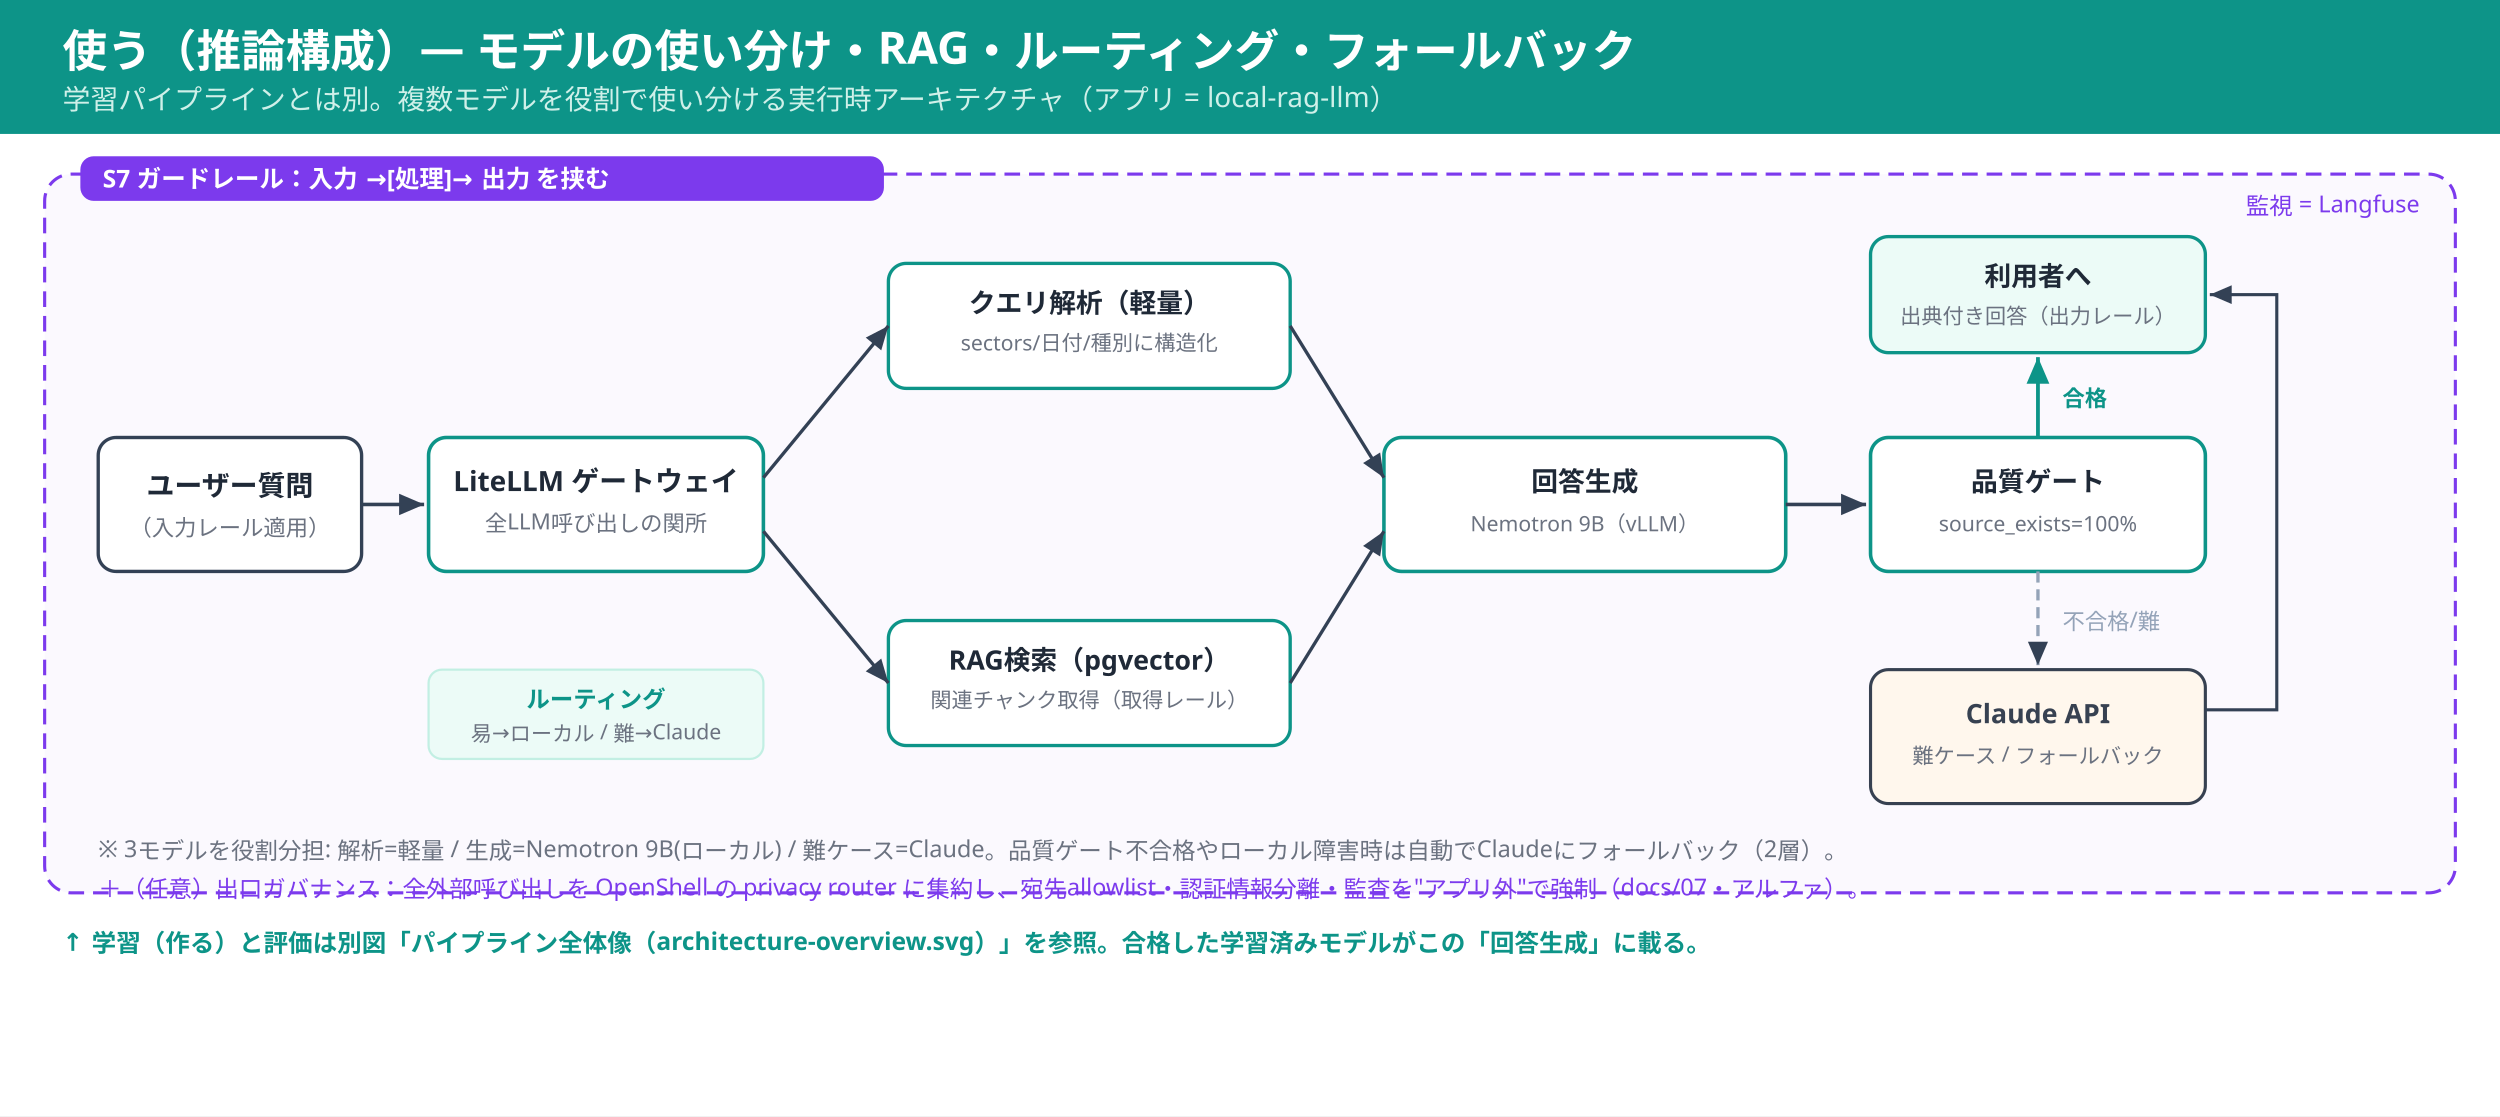
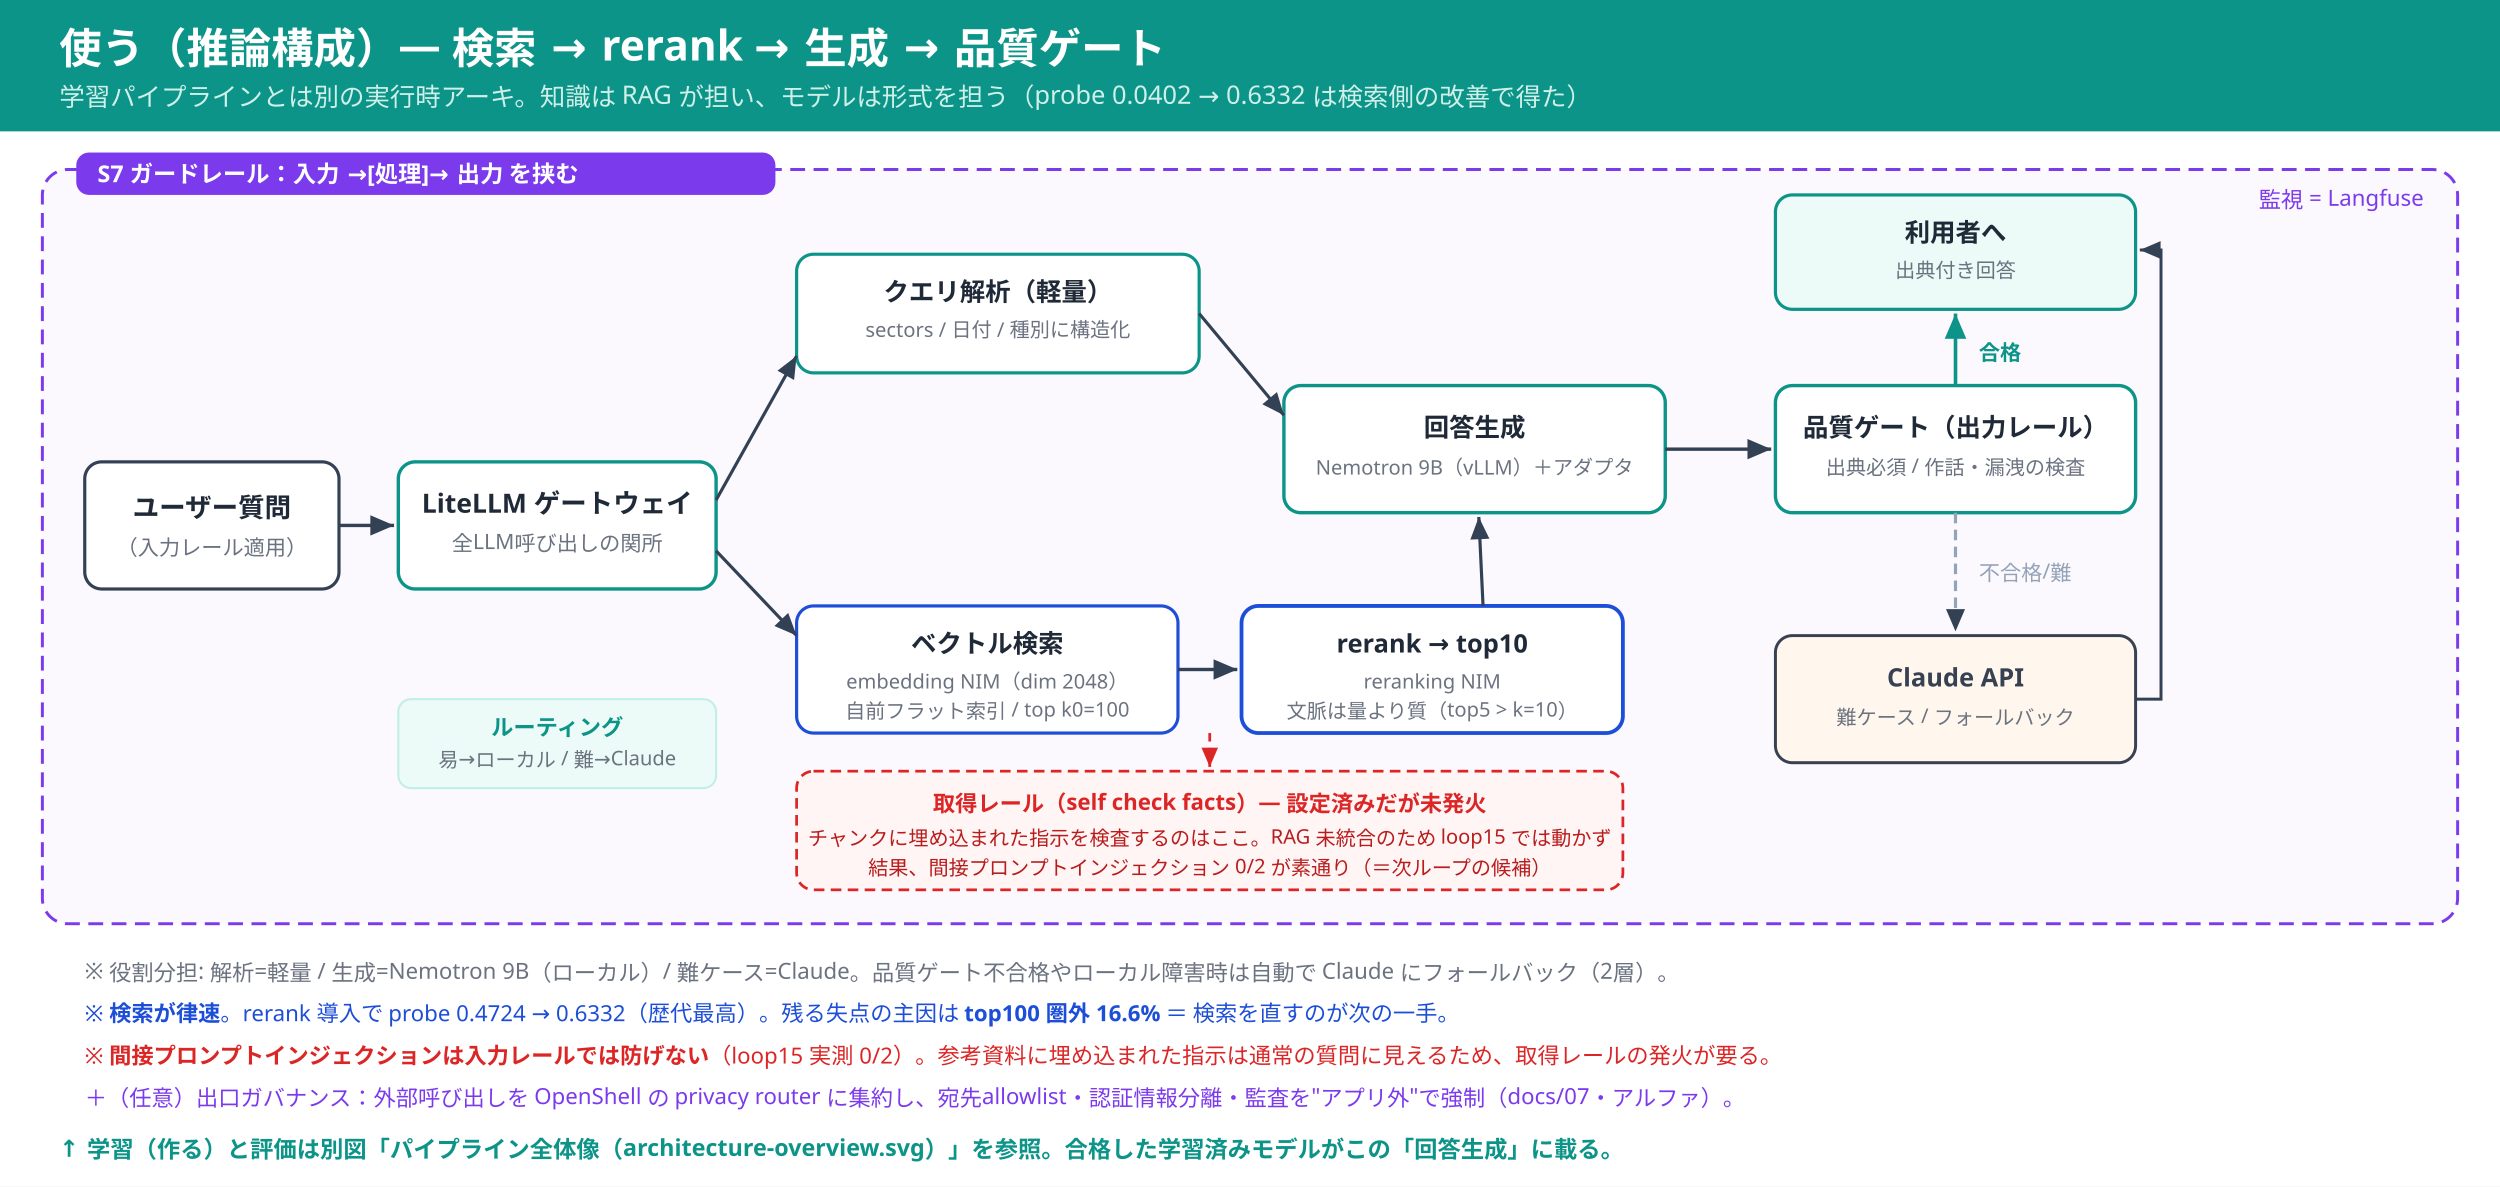
- <svg xmlns="http://www.w3.org/2000/svg" viewBox="0 0 1120 500" font-family="'Yu Gothic','Hiragino Sans','Noto Sans JP','Meiryo',sans-serif">
+ <svg xmlns="http://www.w3.org/2000/svg" viewBox="0 0 1180 560" font-family="'Yu Gothic','Hiragino Sans','Noto Sans JP','Meiryo',sans-serif">
  <defs>
    <marker id="b" markerWidth="9" markerHeight="9" refX="7" refY="3" orient="auto">
      <path d="M0,0 L7,3 L0,6 Z" fill="#334155" />
    </marker>
    <marker id="g" markerWidth="9" markerHeight="9" refX="7" refY="3" orient="auto">
      <path d="M0,0 L7,3 L0,6 Z" fill="#0D9488" />
    </marker>
+     <marker id="r" markerWidth="9" markerHeight="9" refX="7" refY="3" orient="auto">
+       <path d="M0,0 L7,3 L0,6 Z" fill="#DC2626" />
+     </marker>
  </defs>
-   <rect width="1120" height="500" fill="#FFFFFF" />
-   <rect x="0" y="0" width="1120" height="60" fill="#0D9488" />
-   <text x="28" y="30" fill="#FFFFFF" font-size="20" font-weight="700">使う（推論構成）— モデルの使い分け・RAG・ルーティング・フォールバック</text>
-   <text x="28" y="49" fill="#CFF0E9" font-size="12.5">学習パイプラインとは別。複数モデルを役割で使い分ける実行時アーキテクチャ（アプリ = local-rag-llm）</text>
-   <rect x="20" y="78" width="1080" height="322" rx="12" fill="#FBF9FE" stroke="#7C3AED" stroke-width="1.4" stroke-dasharray="7 4" />
-   <rect x="36" y="70" width="360" height="20" rx="6" fill="#7C3AED" />
-   <text x="46" y="84" fill="#FFFFFF" font-size="11" font-weight="600">S7 ガードレール：入力 →[処理]→ 出力 を挟む</text>
-   <text x="1084" y="96" text-anchor="end" fill="#7C3AED" font-size="10.5">監視 = Langfuse</text>
-   <rect x="44" y="196" width="118" height="60" rx="8" fill="#FFFFFF" stroke="#334155" stroke-width="1.5" />
-   <text x="103" y="222" text-anchor="middle" font-size="12.5" font-weight="600" fill="#1F2937">ユーザー質問</text>
-   <text x="103" y="240" text-anchor="middle" font-size="10" fill="#6B7280">（入力レール適用）</text>
-   <rect x="192" y="196" width="150" height="60" rx="8" fill="#FFFFFF" stroke="#0D9488" stroke-width="1.6" />
-   <text x="267" y="220" text-anchor="middle" font-size="12.5" font-weight="600" fill="#1F2937">LiteLLM ゲートウェイ</text>
-   <text x="267" y="238" text-anchor="middle" font-size="10" fill="#6B7280">全LLM呼び出しの関所</text>
-   <rect x="192" y="300" width="150" height="40" rx="6" fill="#ECFBF7" stroke="#C2EFE3" />
-   <text x="267" y="317" text-anchor="middle" font-size="10.5" font-weight="600" fill="#0D9488">ルーティング</text>
-   <text x="267" y="332" text-anchor="middle" font-size="9.5" fill="#6B7280">易→ローカル / 難→Claude</text>
-   <rect x="398" y="118" width="180" height="56" rx="8" fill="#FFFFFF" stroke="#0D9488" stroke-width="1.5" />
-   <text x="488" y="140" text-anchor="middle" font-size="12" font-weight="600" fill="#1F2937">クエリ解析（軽量）</text>
-   <text x="488" y="157" text-anchor="middle" font-size="9.5" fill="#6B7280">sectors/日付/種別に構造化</text>
-   <rect x="398" y="278" width="180" height="56" rx="8" fill="#FFFFFF" stroke="#0D9488" stroke-width="1.5" />
-   <text x="488" y="300" text-anchor="middle" font-size="12" font-weight="600" fill="#1F2937">RAG検索（pgvector）</text>
-   <text x="488" y="317" text-anchor="middle" font-size="9.5" fill="#6B7280">関連チャンク取得（取得レール）</text>
-   <rect x="620" y="196" width="180" height="60" rx="8" fill="#FFFFFF" stroke="#0D9488" stroke-width="1.6" />
-   <text x="710" y="220" text-anchor="middle" font-size="12" font-weight="600" fill="#1F2937">回答生成</text>
-   <text x="710" y="238" text-anchor="middle" font-size="9.5" fill="#6B7280">Nemotron 9B（vLLM）</text>
-   <rect x="838" y="196" width="150" height="60" rx="8" fill="#FFFFFF" stroke="#0D9488" stroke-width="1.6" />
-   <text x="913" y="220" text-anchor="middle" font-size="12" font-weight="600" fill="#1F2937">品質ゲート</text>
-   <text x="913" y="238" text-anchor="middle" font-size="9.5" fill="#6B7280">source_exists=100%</text>
-   <rect x="838" y="106" width="150" height="52" rx="8" fill="#ECFBF7" stroke="#0D9488" stroke-width="1.5" />
-   <text x="913" y="128" text-anchor="middle" font-size="12" font-weight="600" fill="#1F2937">利用者へ</text>
-   <text x="913" y="145" text-anchor="middle" font-size="9.5" fill="#6B7280">出典付き回答（出力レール）</text>
-   <rect x="838" y="300" width="150" height="60" rx="8" fill="#FFF7ED" stroke="#374151" stroke-width="1.4" />
-   <text x="913" y="324" text-anchor="middle" font-size="12" font-weight="600" fill="#374151">Claude API</text>
-   <text x="913" y="342" text-anchor="middle" font-size="9.5" fill="#6B7280">難ケース / フォールバック</text>
-   <line x1="162" y1="226" x2="190" y2="226" stroke="#334155" stroke-width="1.6" marker-end="url(#b)" />
-   <path d="M342,214 L398,146" fill="none" stroke="#334155" stroke-width="1.5" marker-end="url(#b)" />
-   <path d="M342,238 L398,306" fill="none" stroke="#334155" stroke-width="1.5" marker-end="url(#b)" />
-   <path d="M578,146 L620,214" fill="none" stroke="#334155" stroke-width="1.5" marker-end="url(#b)" />
-   <path d="M578,306 L620,238" fill="none" stroke="#334155" stroke-width="1.5" marker-end="url(#b)" />
-   <line x1="800" y1="226" x2="836" y2="226" stroke="#334155" stroke-width="1.6" marker-end="url(#b)" />
-   <path d="M913,196 L913,160" fill="none" stroke="#0D9488" stroke-width="1.7" marker-end="url(#g)" />
-   <text x="924" y="182" font-size="10" fill="#0D9488" font-weight="600">合格</text>
-   <path d="M913,256 L913,298" fill="none" stroke="#94A3B8" stroke-width="1.5" stroke-dasharray="5 3" marker-end="url(#b)" />
-   <text x="924" y="282" font-size="10" fill="#94A3B8">不合格/難</text>
-   <path d="M988,318 L1020,318 L1020,132 L990,132" fill="none" stroke="#334155" stroke-width="1.4" marker-end="url(#b)" />
-   <text x="44" y="384" font-size="10.5" fill="#6B7280">※ 3モデルを役割分担: 解析=軽量 / 生成=Nemotron 9B(ローカル) / 難ケース=Claude。品質ゲート不合格やローカル障害時は自動でClaudeにフォールバック（2層）。</text>
-   <text x="44" y="402" font-size="10.5" fill="#7C3AED">＋（任意）出口ガバナンス：全外部呼び出しを OpenShell の privacy router に集約し、宛先allowlist・認証情報分離・監査を"アプリ外"で強制（docs/07・アルファ）。</text>
-   <text x="28" y="426" font-size="11" fill="#0D9488" font-weight="600">↑ 学習（作る）と評価は別図「パイプライン全体像（architecture-overview.svg）」を参照。合格した学習済みモデルがこの「回答生成」に載る。</text>
+   <rect width="1180" height="560" fill="#FFFFFF" />
+   <rect x="0" y="0" width="1180" height="62" fill="#0D9488" />
+   <text x="28" y="30" fill="#FFFFFF" font-size="20" font-weight="700">使う（推論構成）— 検索 → rerank → 生成 → 品質ゲート</text>
+   <text x="28" y="50" fill="#CFF0E9" font-size="12">学習パイプラインとは別の実行時アーキ。知識は RAG が担い、モデルは形式を担う（probe 0.0402 → 0.6332 は検索側の改善で得た）</text>
+   <rect x="20" y="80" width="1140" height="356" rx="12" fill="#FBF9FE" stroke="#7C3AED" stroke-width="1.4" stroke-dasharray="7 4" />
+   <rect x="36" y="72" width="330" height="20" rx="6" fill="#7C3AED" />
+   <text x="46" y="86" fill="#FFFFFF" font-size="11" font-weight="600">S7 ガードレール：入力 →[処理]→ 出力 を挟む</text>
+   <text x="1144" y="98" text-anchor="end" fill="#7C3AED" font-size="10.5">監視 = Langfuse</text>
+   <rect x="40" y="218" width="120" height="60" rx="8" fill="#FFFFFF" stroke="#334155" stroke-width="1.5" />
+   <text x="100" y="244" text-anchor="middle" font-size="12.5" font-weight="600" fill="#1F2937">ユーザー質問</text>
+   <text x="100" y="262" text-anchor="middle" font-size="10" fill="#6B7280">（入力レール適用）</text>
+   <rect x="188" y="218" width="150" height="60" rx="8" fill="#FFFFFF" stroke="#0D9488" stroke-width="1.6" />
+   <text x="263" y="242" text-anchor="middle" font-size="12.5" font-weight="600" fill="#1F2937">LiteLLM ゲートウェイ</text>
+   <text x="263" y="260" text-anchor="middle" font-size="10" fill="#6B7280">全LLM呼び出しの関所</text>
+   <rect x="188" y="330" width="150" height="42" rx="6" fill="#ECFBF7" stroke="#C2EFE3" />
+   <text x="263" y="347" text-anchor="middle" font-size="10.5" font-weight="600" fill="#0D9488">ルーティング</text>
+   <text x="263" y="362" text-anchor="middle" font-size="9.5" fill="#6B7280">易→ローカル / 難→Claude</text>
+   <rect x="376" y="120" width="190" height="56" rx="8" fill="#FFFFFF" stroke="#0D9488" stroke-width="1.5" />
+   <text x="471" y="142" text-anchor="middle" font-size="12" font-weight="600" fill="#1F2937">クエリ解析（軽量）</text>
+   <text x="471" y="159" text-anchor="middle" font-size="9.5" fill="#6B7280">sectors / 日付 / 種別に構造化</text>
+   <rect x="376" y="286" width="180" height="60" rx="8" fill="#FFFFFF" stroke="#1D4ED8" stroke-width="1.5" />
+   <text x="466" y="308" text-anchor="middle" font-size="12" font-weight="600" fill="#1F2937">ベクトル検索</text>
+   <text x="466" y="325" text-anchor="middle" font-size="9.5" fill="#6B7280">embedding NIM（dim 2048）</text>
+   <text x="466" y="339" text-anchor="middle" font-size="9.5" fill="#6B7280">自前フラット索引 / top k0=100</text>
+   <rect x="586" y="286" width="180" height="60" rx="8" fill="#FFFFFF" stroke="#1D4ED8" stroke-width="1.8" />
+   <text x="676" y="308" text-anchor="middle" font-size="12" font-weight="600" fill="#1F2937">rerank → top10</text>
+   <text x="676" y="325" text-anchor="middle" font-size="9.5" fill="#6B7280">reranking NIM</text>
+   <text x="676" y="339" text-anchor="middle" font-size="9.5" fill="#6B7280">文脈は量より質（top5 &gt; k=10）</text>
+   <rect x="606" y="182" width="180" height="60" rx="8" fill="#FFFFFF" stroke="#0D9488" stroke-width="1.6" />
+   <text x="696" y="206" text-anchor="middle" font-size="12" font-weight="600" fill="#1F2937">回答生成</text>
+   <text x="696" y="224" text-anchor="middle" font-size="9.5" fill="#6B7280">Nemotron 9B（vLLM）＋アダプタ</text>
+   <rect x="838" y="182" width="170" height="60" rx="8" fill="#FFFFFF" stroke="#0D9488" stroke-width="1.6" />
+   <text x="923" y="206" text-anchor="middle" font-size="12" font-weight="600" fill="#1F2937">品質ゲート（出力レール）</text>
+   <text x="923" y="224" text-anchor="middle" font-size="9.5" fill="#6B7280">出典必須 / 作話・漏洩の検査</text>
+   <rect x="838" y="92" width="170" height="54" rx="8" fill="#ECFBF7" stroke="#0D9488" stroke-width="1.5" />
+   <text x="923" y="114" text-anchor="middle" font-size="12" font-weight="600" fill="#1F2937">利用者へ</text>
+   <text x="923" y="131" text-anchor="middle" font-size="9.5" fill="#6B7280">出典付き回答</text>
+   <rect x="838" y="300" width="170" height="60" rx="8" fill="#FFF7ED" stroke="#374151" stroke-width="1.4" />
+   <text x="923" y="324" text-anchor="middle" font-size="12" font-weight="600" fill="#374151">Claude API</text>
+   <text x="923" y="342" text-anchor="middle" font-size="9.5" fill="#6B7280">難ケース / フォールバック</text>
+   <rect x="376" y="364" width="390" height="56" rx="8" fill="#FFF5F5" stroke="#DC2626" stroke-width="1.3" stroke-dasharray="5 3" />
+   <text x="571" y="383" text-anchor="middle" font-size="10.5" font-weight="700" fill="#DC2626">取得レール（self check facts）— 設定済みだが未発火</text>
+   <text x="571" y="399" text-anchor="middle" font-size="9.5" fill="#B91C1C">チャンクに埋め込まれた指示を検査するのはここ。RAG 未統合のため loop15 では動かず</text>
+   <text x="571" y="413" text-anchor="middle" font-size="9.5" fill="#B91C1C">結果、間接プロンプトインジェクション 0/2 が素通り（＝次ループの候補）</text>
+   <path d="M571,346 L571,362" fill="none" stroke="#DC2626" stroke-width="1.3" stroke-dasharray="4 3" marker-end="url(#r)" />
+   <line x1="160" y1="248" x2="186" y2="248" stroke="#334155" stroke-width="1.6" marker-end="url(#b)" />
+   <path d="M338,236 L376,168" fill="none" stroke="#334155" stroke-width="1.5" marker-end="url(#b)" />
+   <path d="M338,260 L376,300" fill="none" stroke="#334155" stroke-width="1.5" marker-end="url(#b)" />
+   <line x1="556" y1="316" x2="584" y2="316" stroke="#334155" stroke-width="1.6" marker-end="url(#b)" />
+   <path d="M566,148 L606,196" fill="none" stroke="#334155" stroke-width="1.5" marker-end="url(#b)" />
+   <path d="M700,286 L698,244" fill="none" stroke="#334155" stroke-width="1.5" marker-end="url(#b)" />
+   <line x1="786" y1="212" x2="836" y2="212" stroke="#334155" stroke-width="1.6" marker-end="url(#b)" />
+   <path d="M923,182 L923,148" fill="none" stroke="#0D9488" stroke-width="1.7" marker-end="url(#g)" />
+   <text x="934" y="170" font-size="10" fill="#0D9488" font-weight="600">合格</text>
+   <path d="M923,242 L923,298" fill="none" stroke="#94A3B8" stroke-width="1.5" stroke-dasharray="5 3" marker-end="url(#b)" />
+   <text x="934" y="274" font-size="10" fill="#94A3B8">不合格/難</text>
+   <path d="M1008,330 L1020,330 L1020,118 L1010,118" fill="none" stroke="#334155" stroke-width="1.4" marker-end="url(#b)" />
+   <text x="40" y="462" font-size="10.5" fill="#6B7280">※ 役割分担: 解析=軽量 / 生成=Nemotron 9B（ローカル）/ 難ケース=Claude。品質ゲート不合格やローカル障害時は自動で Claude にフォールバック（2層）。</text>
+   <text x="40" y="482" font-size="10.5" fill="#1D4ED8">※ <tspan font-weight="700">検索が律速</tspan>。rerank 導入で probe 0.4724 → 0.6332（歴代最高）。残る失点の主因は <tspan font-weight="700">top100 圏外 16.6%</tspan> ＝ 検索を直すのが次の一手。</text>
+   <text x="40" y="502" font-size="10.5" fill="#DC2626">※ <tspan font-weight="700">間接プロンプトインジェクションは入力レールでは防げない</tspan>（loop15 実測 0/2）。参考資料に埋め込まれた指示は通常の質問に見えるため、取得レールの発火が要る。</text>
+   <text x="40" y="522" font-size="10.5" fill="#7C3AED">＋（任意）出口ガバナンス：外部呼び出しを OpenShell の privacy router に集約し、宛先allowlist・認証情報分離・監査を"アプリ外"で強制（docs/07・アルファ）。</text>
+   <text x="28" y="546" font-size="11" fill="#0D9488" font-weight="600">↑ 学習（作る）と評価は別図「パイプライン全体像（architecture-overview.svg）」を参照。合格した学習済みモデルがこの「回答生成」に載る。</text>
</svg>
